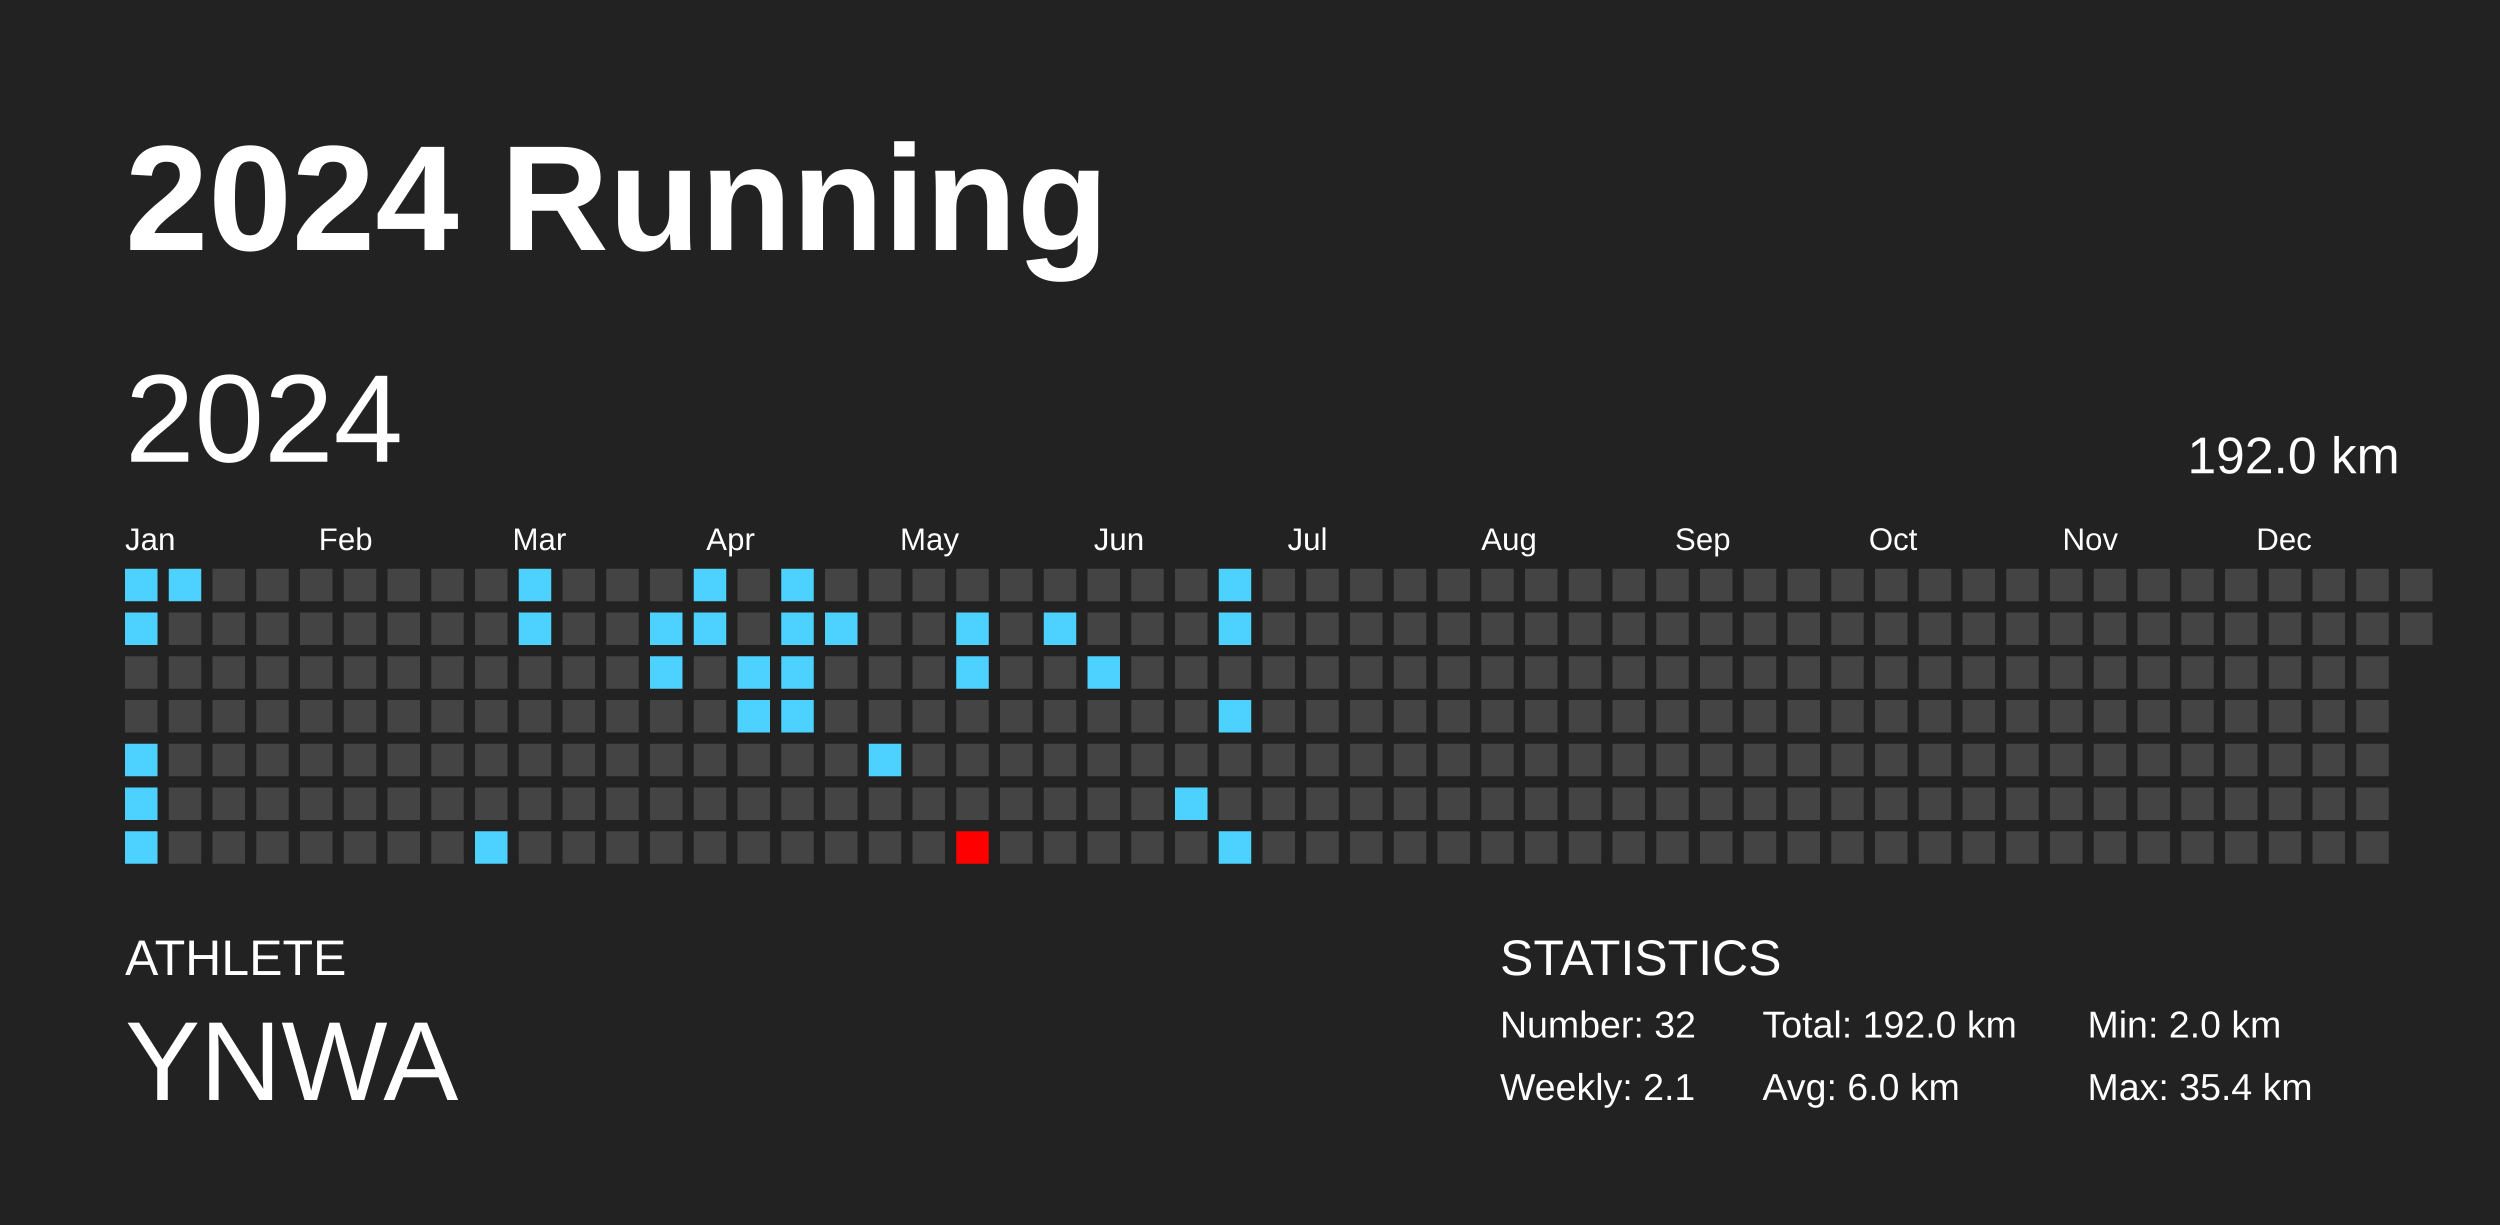
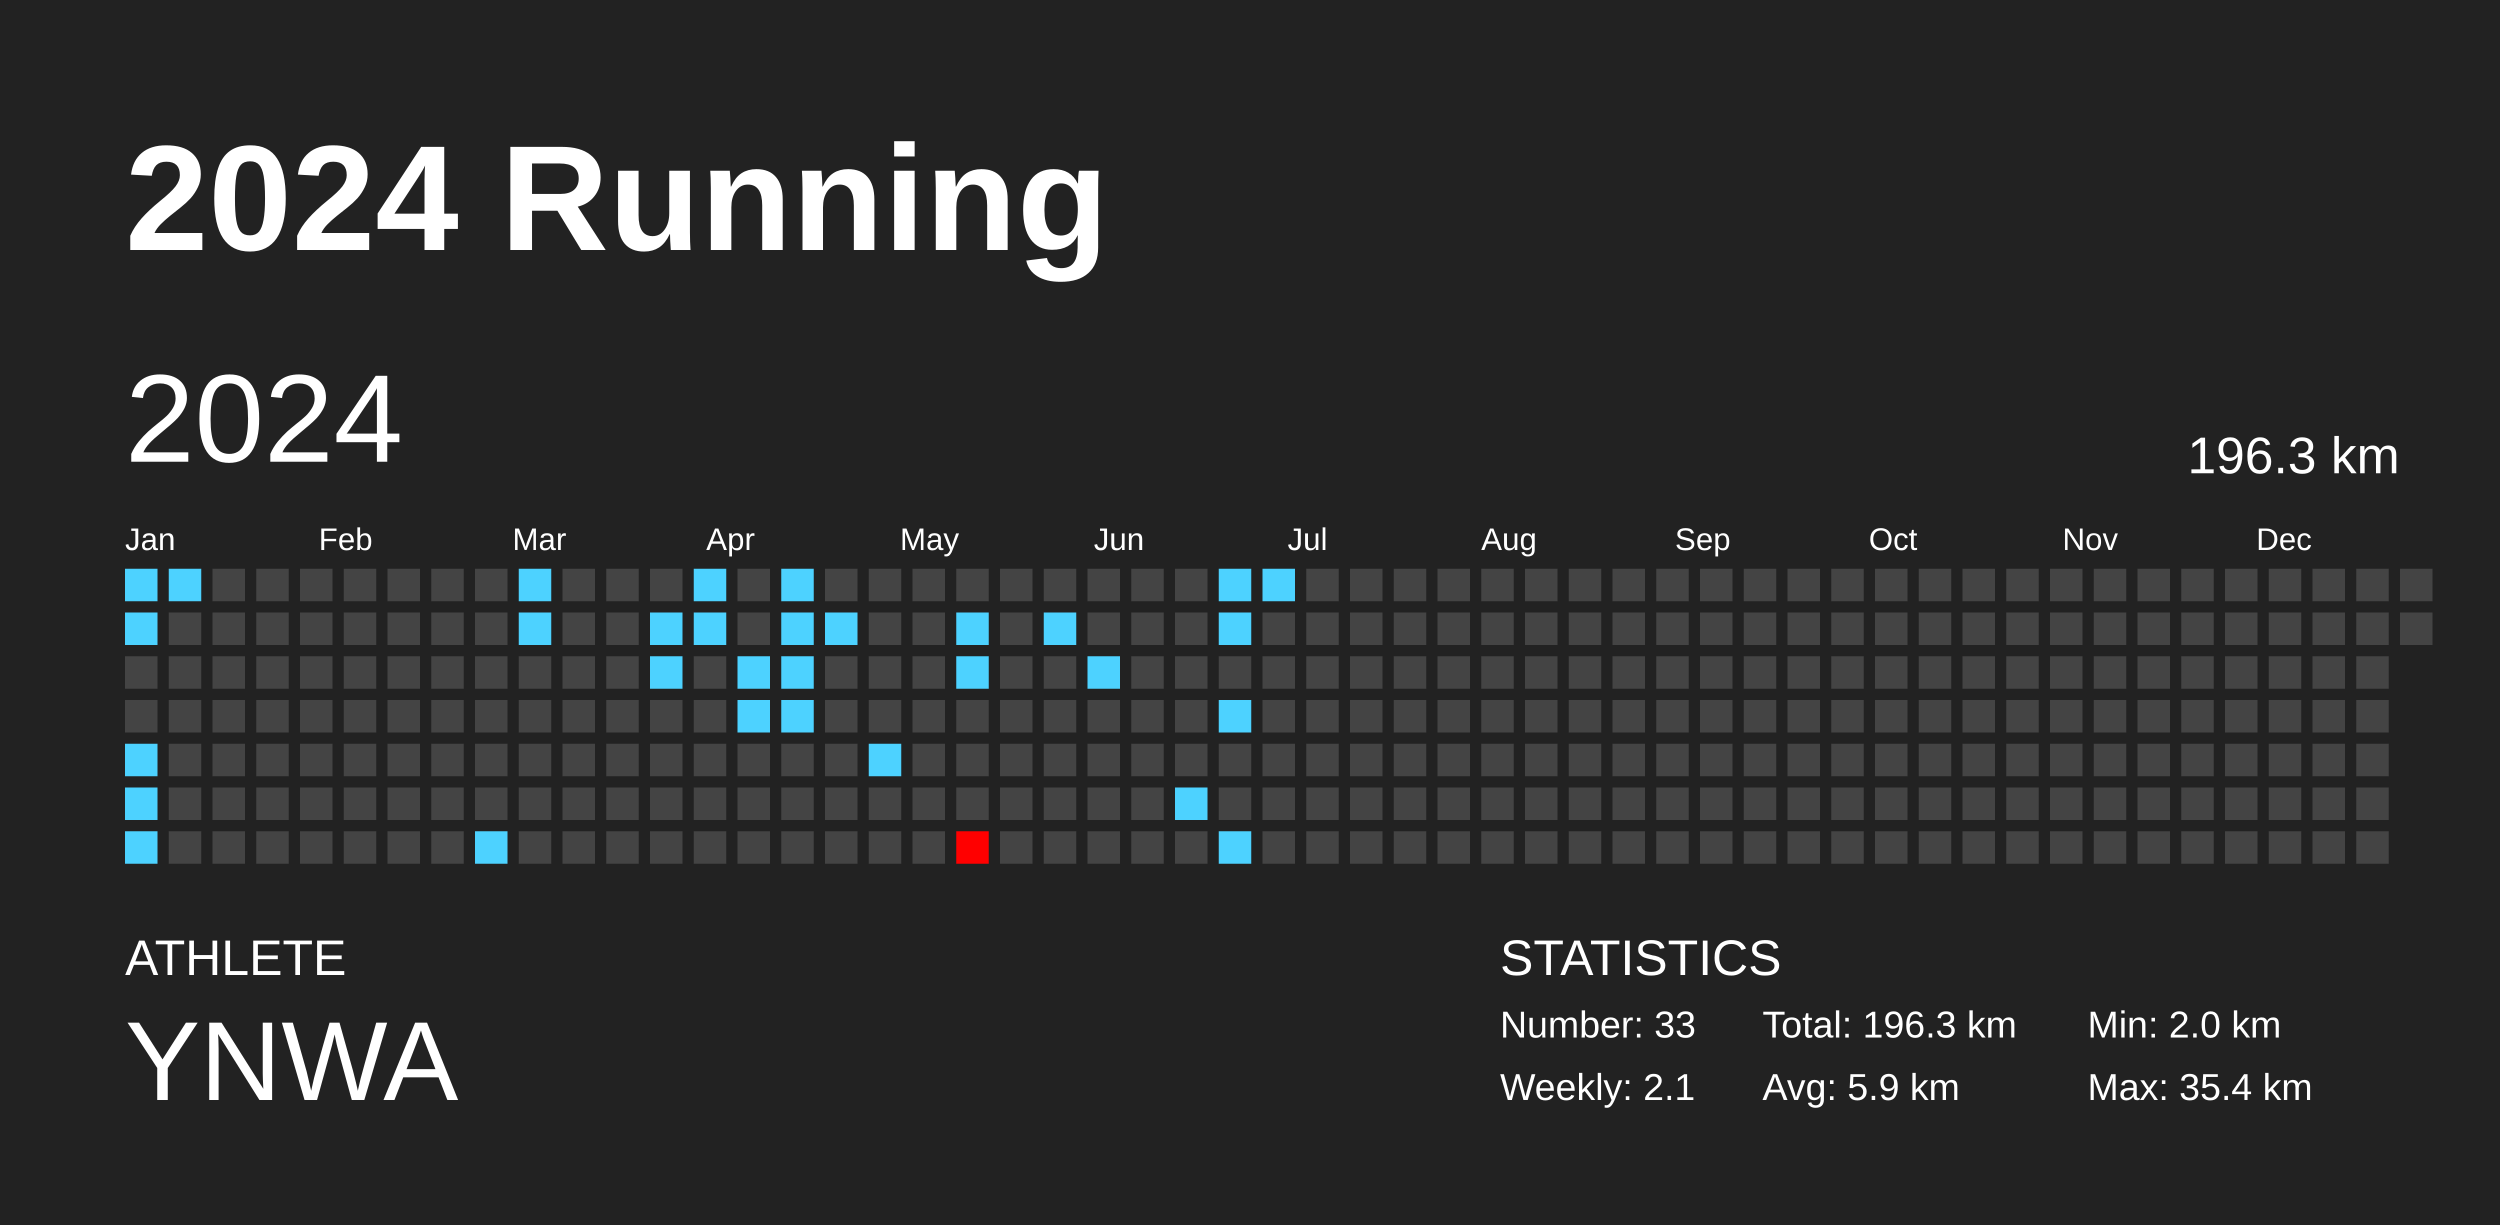
<svg xmlns="http://www.w3.org/2000/svg" baseProfile="full" height="98mm" version="1.1" viewBox="0,0,200,98" width="200mm">
  <defs />
  <rect fill="#222222" height="98" width="200" x="0" y="0" />
  <text fill="#FFFFFF" style="font-size:12px; font-family:Arial; font-weight:bold;" x="10" y="20">2024 Running</text>
  <text fill="#FFFFFF" style="font-size:4px; font-family:Arial" x="10" y="78">ATHLETE</text>
  <text fill="#FFFFFF" style="font-size:9px; font-family:Arial" x="10" y="88">YNWA</text>
  <text fill="#FFFFFF" style="font-size:4px; font-family:Arial" x="120" y="78">STATISTICS</text>
-   <text fill="#FFFFFF" style="font-size:3px; font-family:Arial" x="120" y="83">Number: 32</text>
+   <text fill="#FFFFFF" style="font-size:3px; font-family:Arial" x="120" y="83">Number: 33</text>
  <text fill="#FFFFFF" style="font-size:3px; font-family:Arial" x="120" y="88">Weekly: 2.1</text>
-   <text fill="#FFFFFF" style="font-size:3px; font-family:Arial" x="141" y="83">Total: 192.0 km</text>
-   <text fill="#FFFFFF" style="font-size:3px; font-family:Arial" x="141" y="88">Avg: 6.0 km</text>
+   <text fill="#FFFFFF" style="font-size:3px; font-family:Arial" x="141" y="83">Total: 196.3 km</text>
+   <text fill="#FFFFFF" style="font-size:3px; font-family:Arial" x="141" y="88">Avg: 5.9 km</text>
  <text fill="#FFFFFF" style="font-size:3px; font-family:Arial" x="167" y="83">Min: 2.0 km</text>
  <text fill="#FFFFFF" style="font-size:3px; font-family:Arial" x="167" y="88">Max: 35.4 km</text>
  <text dominant-baseline="hanging" fill="#FFFFFF" style="font-size:10.0px; font-family:Arial;" x="10" y="30">2024</text>
-   <text dominant-baseline="hanging" fill="#FFFFFF" style="font-size:4.125px; font-family:Arial;" x="175" y="35">192.0 km</text>
+   <text dominant-baseline="hanging" fill="#FFFFFF" style="font-size:4.125px; font-family:Arial;" x="175" y="35">196.3 km</text>
  <text fill="#FFFFFF" style="font-size:2.5px; font-family:Arial" x="10.0" y="44">Jan</text>
  <text fill="#FFFFFF" style="font-size:2.5px; font-family:Arial" x="25.5" y="44">Feb</text>
  <text fill="#FFFFFF" style="font-size:2.5px; font-family:Arial" x="41.0" y="44">Mar</text>
  <text fill="#FFFFFF" style="font-size:2.5px; font-family:Arial" x="56.5" y="44">Apr</text>
  <text fill="#FFFFFF" style="font-size:2.5px; font-family:Arial" x="72.0" y="44">May</text>
  <text fill="#FFFFFF" style="font-size:2.5px; font-family:Arial" x="87.5" y="44">Jun</text>
  <text fill="#FFFFFF" style="font-size:2.5px; font-family:Arial" x="103.0" y="44">Jul</text>
  <text fill="#FFFFFF" style="font-size:2.5px; font-family:Arial" x="118.5" y="44">Aug</text>
  <text fill="#FFFFFF" style="font-size:2.5px; font-family:Arial" x="134.0" y="44">Sep</text>
  <text fill="#FFFFFF" style="font-size:2.5px; font-family:Arial" x="149.5" y="44">Oct</text>
  <text fill="#FFFFFF" style="font-size:2.5px; font-family:Arial" x="165.0" y="44">Nov</text>
  <text fill="#FFFFFF" style="font-size:2.5px; font-family:Arial" x="180.5" y="44">Dec</text>
  <rect fill="#4dd2ff" height="2.6" width="2.6" x="10.0" y="45.5" />
  <rect fill="#4dd2ff" height="2.6" width="2.6" x="10.0" y="49.0" />
  <rect fill="#444444" height="2.6" width="2.6" x="10.0" y="52.5" />
  <rect fill="#444444" height="2.6" width="2.6" x="10.0" y="56.0" />
  <rect fill="#4dd2ff" height="2.6" width="2.6" x="10.0" y="59.5" />
  <rect fill="#4dd2ff" height="2.6" width="2.6" x="10.0" y="63.0" />
  <rect fill="#4dd2ff" height="2.6" width="2.6" x="10.0" y="66.5" />
  <rect fill="#4dd2ff" height="2.6" width="2.6" x="13.5" y="45.5" />
  <rect fill="#444444" height="2.6" width="2.6" x="13.5" y="49.0" />
  <rect fill="#444444" height="2.6" width="2.6" x="13.5" y="52.5" />
  <rect fill="#444444" height="2.6" width="2.6" x="13.5" y="56.0" />
  <rect fill="#444444" height="2.6" width="2.6" x="13.5" y="59.5" />
  <rect fill="#444444" height="2.6" width="2.6" x="13.5" y="63.0" />
  <rect fill="#444444" height="2.6" width="2.6" x="13.5" y="66.5" />
  <rect fill="#444444" height="2.6" width="2.6" x="17.0" y="45.5" />
  <rect fill="#444444" height="2.6" width="2.6" x="17.0" y="49.0" />
  <rect fill="#444444" height="2.6" width="2.6" x="17.0" y="52.5" />
  <rect fill="#444444" height="2.6" width="2.6" x="17.0" y="56.0" />
  <rect fill="#444444" height="2.6" width="2.6" x="17.0" y="59.5" />
  <rect fill="#444444" height="2.6" width="2.6" x="17.0" y="63.0" />
  <rect fill="#444444" height="2.6" width="2.6" x="17.0" y="66.5" />
  <rect fill="#444444" height="2.6" width="2.6" x="20.5" y="45.5" />
  <rect fill="#444444" height="2.6" width="2.6" x="20.5" y="49.0" />
  <rect fill="#444444" height="2.6" width="2.6" x="20.5" y="52.5" />
  <rect fill="#444444" height="2.6" width="2.6" x="20.5" y="56.0" />
  <rect fill="#444444" height="2.6" width="2.6" x="20.5" y="59.5" />
  <rect fill="#444444" height="2.6" width="2.6" x="20.5" y="63.0" />
  <rect fill="#444444" height="2.6" width="2.6" x="20.5" y="66.5" />
  <rect fill="#444444" height="2.6" width="2.6" x="24.0" y="45.5" />
  <rect fill="#444444" height="2.6" width="2.6" x="24.0" y="49.0" />
  <rect fill="#444444" height="2.6" width="2.6" x="24.0" y="52.5" />
  <rect fill="#444444" height="2.6" width="2.6" x="24.0" y="56.0" />
  <rect fill="#444444" height="2.6" width="2.6" x="24.0" y="59.5" />
  <rect fill="#444444" height="2.6" width="2.6" x="24.0" y="63.0" />
  <rect fill="#444444" height="2.6" width="2.6" x="24.0" y="66.5" />
  <rect fill="#444444" height="2.6" width="2.6" x="27.5" y="45.5" />
  <rect fill="#444444" height="2.6" width="2.6" x="27.5" y="49.0" />
  <rect fill="#444444" height="2.6" width="2.6" x="27.5" y="52.5" />
  <rect fill="#444444" height="2.6" width="2.6" x="27.5" y="56.0" />
  <rect fill="#444444" height="2.6" width="2.6" x="27.5" y="59.5" />
  <rect fill="#444444" height="2.6" width="2.6" x="27.5" y="63.0" />
  <rect fill="#444444" height="2.6" width="2.6" x="27.5" y="66.5" />
  <rect fill="#444444" height="2.6" width="2.6" x="31.0" y="45.5" />
  <rect fill="#444444" height="2.6" width="2.6" x="31.0" y="49.0" />
  <rect fill="#444444" height="2.6" width="2.6" x="31.0" y="52.5" />
  <rect fill="#444444" height="2.6" width="2.6" x="31.0" y="56.0" />
  <rect fill="#444444" height="2.6" width="2.6" x="31.0" y="59.5" />
  <rect fill="#444444" height="2.6" width="2.6" x="31.0" y="63.0" />
  <rect fill="#444444" height="2.6" width="2.6" x="31.0" y="66.5" />
  <rect fill="#444444" height="2.6" width="2.6" x="34.5" y="45.5" />
  <rect fill="#444444" height="2.6" width="2.6" x="34.5" y="49.0" />
  <rect fill="#444444" height="2.6" width="2.6" x="34.5" y="52.5" />
  <rect fill="#444444" height="2.6" width="2.6" x="34.5" y="56.0" />
  <rect fill="#444444" height="2.6" width="2.6" x="34.5" y="59.5" />
  <rect fill="#444444" height="2.6" width="2.6" x="34.5" y="63.0" />
  <rect fill="#444444" height="2.6" width="2.6" x="34.5" y="66.5" />
  <rect fill="#444444" height="2.6" width="2.6" x="38.0" y="45.5" />
  <rect fill="#444444" height="2.6" width="2.6" x="38.0" y="49.0" />
  <rect fill="#444444" height="2.6" width="2.6" x="38.0" y="52.5" />
  <rect fill="#444444" height="2.6" width="2.6" x="38.0" y="56.0" />
  <rect fill="#444444" height="2.6" width="2.6" x="38.0" y="59.5" />
  <rect fill="#444444" height="2.6" width="2.6" x="38.0" y="63.0" />
  <rect fill="#4dd2ff" height="2.6" width="2.6" x="38.0" y="66.5" />
  <rect fill="#4dd2ff" height="2.6" width="2.6" x="41.5" y="45.5" />
  <rect fill="#4dd2ff" height="2.6" width="2.6" x="41.5" y="49.0" />
  <rect fill="#444444" height="2.6" width="2.6" x="41.5" y="52.5" />
  <rect fill="#444444" height="2.6" width="2.6" x="41.5" y="56.0" />
  <rect fill="#444444" height="2.6" width="2.6" x="41.5" y="59.5" />
  <rect fill="#444444" height="2.6" width="2.6" x="41.5" y="63.0" />
  <rect fill="#444444" height="2.6" width="2.6" x="41.5" y="66.5" />
  <rect fill="#444444" height="2.6" width="2.6" x="45.0" y="45.5" />
  <rect fill="#444444" height="2.6" width="2.6" x="45.0" y="49.0" />
  <rect fill="#444444" height="2.6" width="2.6" x="45.0" y="52.5" />
  <rect fill="#444444" height="2.6" width="2.6" x="45.0" y="56.0" />
  <rect fill="#444444" height="2.6" width="2.6" x="45.0" y="59.5" />
  <rect fill="#444444" height="2.6" width="2.6" x="45.0" y="63.0" />
  <rect fill="#444444" height="2.6" width="2.6" x="45.0" y="66.5" />
  <rect fill="#444444" height="2.6" width="2.6" x="48.5" y="45.5" />
  <rect fill="#444444" height="2.6" width="2.6" x="48.5" y="49.0" />
  <rect fill="#444444" height="2.6" width="2.6" x="48.5" y="52.5" />
  <rect fill="#444444" height="2.6" width="2.6" x="48.5" y="56.0" />
  <rect fill="#444444" height="2.6" width="2.6" x="48.5" y="59.5" />
  <rect fill="#444444" height="2.6" width="2.6" x="48.5" y="63.0" />
  <rect fill="#444444" height="2.6" width="2.6" x="48.5" y="66.5" />
  <rect fill="#444444" height="2.6" width="2.6" x="52.0" y="45.5" />
  <rect fill="#4dd2ff" height="2.6" width="2.6" x="52.0" y="49.0" />
  <rect fill="#4dd2ff" height="2.6" width="2.6" x="52.0" y="52.5" />
  <rect fill="#444444" height="2.6" width="2.6" x="52.0" y="56.0" />
  <rect fill="#444444" height="2.6" width="2.6" x="52.0" y="59.5" />
  <rect fill="#444444" height="2.6" width="2.6" x="52.0" y="63.0" />
  <rect fill="#444444" height="2.6" width="2.6" x="52.0" y="66.5" />
  <rect fill="#4dd2ff" height="2.6" width="2.6" x="55.5" y="45.5" />
  <rect fill="#4dd2ff" height="2.6" width="2.6" x="55.5" y="49.0" />
  <rect fill="#444444" height="2.6" width="2.6" x="55.5" y="52.5" />
  <rect fill="#444444" height="2.6" width="2.6" x="55.5" y="56.0" />
  <rect fill="#444444" height="2.6" width="2.6" x="55.5" y="59.5" />
  <rect fill="#444444" height="2.6" width="2.6" x="55.5" y="63.0" />
  <rect fill="#444444" height="2.6" width="2.6" x="55.5" y="66.5" />
  <rect fill="#444444" height="2.6" width="2.6" x="59.0" y="45.5" />
  <rect fill="#444444" height="2.6" width="2.6" x="59.0" y="49.0" />
  <rect fill="#4dd2ff" height="2.6" width="2.6" x="59.0" y="52.5" />
  <rect fill="#4dd2ff" height="2.6" width="2.6" x="59.0" y="56.0" />
  <rect fill="#444444" height="2.6" width="2.6" x="59.0" y="59.5" />
  <rect fill="#444444" height="2.6" width="2.6" x="59.0" y="63.0" />
  <rect fill="#444444" height="2.6" width="2.6" x="59.0" y="66.5" />
  <rect fill="#4dd2ff" height="2.6" width="2.6" x="62.5" y="45.5" />
  <rect fill="#4dd2ff" height="2.6" width="2.6" x="62.5" y="49.0" />
  <rect fill="#4dd2ff" height="2.6" width="2.6" x="62.5" y="52.5" />
  <rect fill="#4dd2ff" height="2.6" width="2.6" x="62.5" y="56.0" />
  <rect fill="#444444" height="2.6" width="2.6" x="62.5" y="59.5" />
  <rect fill="#444444" height="2.6" width="2.6" x="62.5" y="63.0" />
  <rect fill="#444444" height="2.6" width="2.6" x="62.5" y="66.5" />
  <rect fill="#444444" height="2.6" width="2.6" x="66.0" y="45.5" />
  <rect fill="#4dd2ff" height="2.6" width="2.6" x="66.0" y="49.0" />
  <rect fill="#444444" height="2.6" width="2.6" x="66.0" y="52.5" />
  <rect fill="#444444" height="2.6" width="2.6" x="66.0" y="56.0" />
  <rect fill="#444444" height="2.6" width="2.6" x="66.0" y="59.5" />
  <rect fill="#444444" height="2.6" width="2.6" x="66.0" y="63.0" />
  <rect fill="#444444" height="2.6" width="2.6" x="66.0" y="66.5" />
  <rect fill="#444444" height="2.6" width="2.6" x="69.5" y="45.5" />
  <rect fill="#444444" height="2.6" width="2.6" x="69.5" y="49.0" />
  <rect fill="#444444" height="2.6" width="2.6" x="69.5" y="52.5" />
  <rect fill="#444444" height="2.6" width="2.6" x="69.5" y="56.0" />
  <rect fill="#4dd2ff" height="2.6" width="2.6" x="69.5" y="59.5" />
  <rect fill="#444444" height="2.6" width="2.6" x="69.5" y="63.0" />
  <rect fill="#444444" height="2.6" width="2.6" x="69.5" y="66.5" />
  <rect fill="#444444" height="2.6" width="2.6" x="73.0" y="45.5" />
  <rect fill="#444444" height="2.6" width="2.6" x="73.0" y="49.0" />
  <rect fill="#444444" height="2.6" width="2.6" x="73.0" y="52.5" />
  <rect fill="#444444" height="2.6" width="2.6" x="73.0" y="56.0" />
  <rect fill="#444444" height="2.6" width="2.6" x="73.0" y="59.5" />
  <rect fill="#444444" height="2.6" width="2.6" x="73.0" y="63.0" />
  <rect fill="#444444" height="2.6" width="2.6" x="73.0" y="66.5" />
  <rect fill="#444444" height="2.6" width="2.6" x="76.5" y="45.5" />
  <rect fill="#4dd2ff" height="2.6" width="2.6" x="76.5" y="49.0" />
  <rect fill="#4dd2ff" height="2.6" width="2.6" x="76.5" y="52.5" />
  <rect fill="#444444" height="2.6" width="2.6" x="76.5" y="56.0" />
  <rect fill="#444444" height="2.6" width="2.6" x="76.5" y="59.5" />
  <rect fill="#444444" height="2.6" width="2.6" x="76.5" y="63.0" />
  <rect fill="red" height="2.6" width="2.6" x="76.5" y="66.5" />
  <rect fill="#444444" height="2.6" width="2.6" x="80.0" y="45.5" />
  <rect fill="#444444" height="2.6" width="2.6" x="80.0" y="49.0" />
  <rect fill="#444444" height="2.6" width="2.6" x="80.0" y="52.5" />
  <rect fill="#444444" height="2.6" width="2.6" x="80.0" y="56.0" />
  <rect fill="#444444" height="2.6" width="2.6" x="80.0" y="59.5" />
  <rect fill="#444444" height="2.6" width="2.6" x="80.0" y="63.0" />
  <rect fill="#444444" height="2.6" width="2.6" x="80.0" y="66.5" />
  <rect fill="#444444" height="2.6" width="2.6" x="83.5" y="45.5" />
  <rect fill="#4dd2ff" height="2.6" width="2.6" x="83.5" y="49.0" />
  <rect fill="#444444" height="2.6" width="2.6" x="83.5" y="52.5" />
  <rect fill="#444444" height="2.6" width="2.6" x="83.5" y="56.0" />
  <rect fill="#444444" height="2.6" width="2.6" x="83.5" y="59.5" />
  <rect fill="#444444" height="2.6" width="2.6" x="83.5" y="63.0" />
  <rect fill="#444444" height="2.6" width="2.6" x="83.5" y="66.5" />
  <rect fill="#444444" height="2.6" width="2.6" x="87.0" y="45.5" />
  <rect fill="#444444" height="2.6" width="2.6" x="87.0" y="49.0" />
  <rect fill="#4dd2ff" height="2.6" width="2.6" x="87.0" y="52.5" />
  <rect fill="#444444" height="2.6" width="2.6" x="87.0" y="56.0" />
  <rect fill="#444444" height="2.6" width="2.6" x="87.0" y="59.5" />
  <rect fill="#444444" height="2.6" width="2.6" x="87.0" y="63.0" />
  <rect fill="#444444" height="2.6" width="2.6" x="87.0" y="66.5" />
  <rect fill="#444444" height="2.6" width="2.6" x="90.5" y="45.5" />
  <rect fill="#444444" height="2.6" width="2.6" x="90.5" y="49.0" />
  <rect fill="#444444" height="2.6" width="2.6" x="90.5" y="52.5" />
  <rect fill="#444444" height="2.6" width="2.6" x="90.5" y="56.0" />
  <rect fill="#444444" height="2.6" width="2.6" x="90.5" y="59.5" />
  <rect fill="#444444" height="2.6" width="2.6" x="90.5" y="63.0" />
  <rect fill="#444444" height="2.6" width="2.6" x="90.5" y="66.5" />
  <rect fill="#444444" height="2.6" width="2.6" x="94.0" y="45.5" />
  <rect fill="#444444" height="2.6" width="2.6" x="94.0" y="49.0" />
  <rect fill="#444444" height="2.6" width="2.6" x="94.0" y="52.5" />
  <rect fill="#444444" height="2.6" width="2.6" x="94.0" y="56.0" />
  <rect fill="#444444" height="2.6" width="2.6" x="94.0" y="59.5" />
  <rect fill="#4dd2ff" height="2.6" width="2.6" x="94.0" y="63.0" />
  <rect fill="#444444" height="2.6" width="2.6" x="94.0" y="66.5" />
  <rect fill="#4dd2ff" height="2.6" width="2.6" x="97.5" y="45.5" />
  <rect fill="#4dd2ff" height="2.6" width="2.6" x="97.5" y="49.0" />
  <rect fill="#444444" height="2.6" width="2.6" x="97.5" y="52.5" />
  <rect fill="#4dd2ff" height="2.6" width="2.6" x="97.5" y="56.0" />
  <rect fill="#444444" height="2.6" width="2.6" x="97.5" y="59.5" />
  <rect fill="#444444" height="2.6" width="2.6" x="97.5" y="63.0" />
  <rect fill="#4dd2ff" height="2.6" width="2.6" x="97.5" y="66.5" />
-   <rect fill="#444444" height="2.6" width="2.6" x="101.0" y="45.5" />
+   <rect fill="#4dd2ff" height="2.6" width="2.6" x="101.0" y="45.5" />
  <rect fill="#444444" height="2.6" width="2.6" x="101.0" y="49.0" />
  <rect fill="#444444" height="2.6" width="2.6" x="101.0" y="52.5" />
  <rect fill="#444444" height="2.6" width="2.6" x="101.0" y="56.0" />
  <rect fill="#444444" height="2.6" width="2.6" x="101.0" y="59.5" />
  <rect fill="#444444" height="2.6" width="2.6" x="101.0" y="63.0" />
  <rect fill="#444444" height="2.6" width="2.6" x="101.0" y="66.5" />
  <rect fill="#444444" height="2.6" width="2.6" x="104.5" y="45.5" />
  <rect fill="#444444" height="2.6" width="2.6" x="104.5" y="49.0" />
  <rect fill="#444444" height="2.6" width="2.6" x="104.5" y="52.5" />
  <rect fill="#444444" height="2.6" width="2.6" x="104.5" y="56.0" />
  <rect fill="#444444" height="2.6" width="2.6" x="104.5" y="59.5" />
  <rect fill="#444444" height="2.6" width="2.6" x="104.5" y="63.0" />
  <rect fill="#444444" height="2.6" width="2.6" x="104.5" y="66.5" />
  <rect fill="#444444" height="2.6" width="2.6" x="108.0" y="45.5" />
  <rect fill="#444444" height="2.6" width="2.6" x="108.0" y="49.0" />
  <rect fill="#444444" height="2.6" width="2.6" x="108.0" y="52.5" />
  <rect fill="#444444" height="2.6" width="2.6" x="108.0" y="56.0" />
  <rect fill="#444444" height="2.6" width="2.6" x="108.0" y="59.5" />
  <rect fill="#444444" height="2.6" width="2.6" x="108.0" y="63.0" />
  <rect fill="#444444" height="2.6" width="2.6" x="108.0" y="66.5" />
  <rect fill="#444444" height="2.6" width="2.6" x="111.5" y="45.5" />
  <rect fill="#444444" height="2.6" width="2.6" x="111.5" y="49.0" />
  <rect fill="#444444" height="2.6" width="2.6" x="111.5" y="52.5" />
  <rect fill="#444444" height="2.6" width="2.6" x="111.5" y="56.0" />
  <rect fill="#444444" height="2.6" width="2.6" x="111.5" y="59.5" />
  <rect fill="#444444" height="2.6" width="2.6" x="111.5" y="63.0" />
  <rect fill="#444444" height="2.6" width="2.6" x="111.5" y="66.5" />
  <rect fill="#444444" height="2.6" width="2.6" x="115.0" y="45.5" />
  <rect fill="#444444" height="2.6" width="2.6" x="115.0" y="49.0" />
  <rect fill="#444444" height="2.6" width="2.6" x="115.0" y="52.5" />
  <rect fill="#444444" height="2.6" width="2.6" x="115.0" y="56.0" />
  <rect fill="#444444" height="2.6" width="2.6" x="115.0" y="59.5" />
  <rect fill="#444444" height="2.6" width="2.6" x="115.0" y="63.0" />
  <rect fill="#444444" height="2.6" width="2.6" x="115.0" y="66.5" />
  <rect fill="#444444" height="2.6" width="2.6" x="118.5" y="45.5" />
  <rect fill="#444444" height="2.6" width="2.6" x="118.5" y="49.0" />
  <rect fill="#444444" height="2.6" width="2.6" x="118.5" y="52.5" />
  <rect fill="#444444" height="2.6" width="2.6" x="118.5" y="56.0" />
  <rect fill="#444444" height="2.6" width="2.6" x="118.5" y="59.5" />
  <rect fill="#444444" height="2.6" width="2.6" x="118.5" y="63.0" />
  <rect fill="#444444" height="2.6" width="2.6" x="118.5" y="66.5" />
  <rect fill="#444444" height="2.6" width="2.6" x="122.0" y="45.5" />
  <rect fill="#444444" height="2.6" width="2.6" x="122.0" y="49.0" />
  <rect fill="#444444" height="2.6" width="2.6" x="122.0" y="52.5" />
  <rect fill="#444444" height="2.6" width="2.6" x="122.0" y="56.0" />
  <rect fill="#444444" height="2.6" width="2.6" x="122.0" y="59.5" />
  <rect fill="#444444" height="2.6" width="2.6" x="122.0" y="63.0" />
  <rect fill="#444444" height="2.6" width="2.6" x="122.0" y="66.5" />
  <rect fill="#444444" height="2.6" width="2.6" x="125.5" y="45.5" />
  <rect fill="#444444" height="2.6" width="2.6" x="125.5" y="49.0" />
  <rect fill="#444444" height="2.6" width="2.6" x="125.5" y="52.5" />
  <rect fill="#444444" height="2.6" width="2.6" x="125.5" y="56.0" />
  <rect fill="#444444" height="2.6" width="2.6" x="125.5" y="59.5" />
  <rect fill="#444444" height="2.6" width="2.6" x="125.5" y="63.0" />
  <rect fill="#444444" height="2.6" width="2.6" x="125.5" y="66.5" />
  <rect fill="#444444" height="2.6" width="2.6" x="129.0" y="45.5" />
  <rect fill="#444444" height="2.6" width="2.6" x="129.0" y="49.0" />
  <rect fill="#444444" height="2.6" width="2.6" x="129.0" y="52.5" />
  <rect fill="#444444" height="2.6" width="2.6" x="129.0" y="56.0" />
  <rect fill="#444444" height="2.6" width="2.6" x="129.0" y="59.5" />
  <rect fill="#444444" height="2.6" width="2.6" x="129.0" y="63.0" />
  <rect fill="#444444" height="2.6" width="2.6" x="129.0" y="66.5" />
  <rect fill="#444444" height="2.6" width="2.6" x="132.5" y="45.5" />
  <rect fill="#444444" height="2.6" width="2.6" x="132.5" y="49.0" />
  <rect fill="#444444" height="2.6" width="2.6" x="132.5" y="52.5" />
  <rect fill="#444444" height="2.6" width="2.6" x="132.5" y="56.0" />
  <rect fill="#444444" height="2.6" width="2.6" x="132.5" y="59.5" />
  <rect fill="#444444" height="2.6" width="2.6" x="132.5" y="63.0" />
  <rect fill="#444444" height="2.6" width="2.6" x="132.5" y="66.5" />
  <rect fill="#444444" height="2.6" width="2.6" x="136.0" y="45.5" />
  <rect fill="#444444" height="2.6" width="2.6" x="136.0" y="49.0" />
  <rect fill="#444444" height="2.6" width="2.6" x="136.0" y="52.5" />
  <rect fill="#444444" height="2.6" width="2.6" x="136.0" y="56.0" />
  <rect fill="#444444" height="2.6" width="2.6" x="136.0" y="59.5" />
  <rect fill="#444444" height="2.6" width="2.6" x="136.0" y="63.0" />
  <rect fill="#444444" height="2.6" width="2.6" x="136.0" y="66.5" />
  <rect fill="#444444" height="2.6" width="2.6" x="139.5" y="45.5" />
  <rect fill="#444444" height="2.6" width="2.6" x="139.5" y="49.0" />
  <rect fill="#444444" height="2.6" width="2.6" x="139.5" y="52.5" />
  <rect fill="#444444" height="2.6" width="2.6" x="139.5" y="56.0" />
  <rect fill="#444444" height="2.6" width="2.6" x="139.5" y="59.5" />
  <rect fill="#444444" height="2.6" width="2.6" x="139.5" y="63.0" />
  <rect fill="#444444" height="2.6" width="2.6" x="139.5" y="66.5" />
  <rect fill="#444444" height="2.6" width="2.6" x="143.0" y="45.5" />
  <rect fill="#444444" height="2.6" width="2.6" x="143.0" y="49.0" />
  <rect fill="#444444" height="2.6" width="2.6" x="143.0" y="52.5" />
  <rect fill="#444444" height="2.6" width="2.6" x="143.0" y="56.0" />
  <rect fill="#444444" height="2.6" width="2.6" x="143.0" y="59.5" />
  <rect fill="#444444" height="2.6" width="2.6" x="143.0" y="63.0" />
  <rect fill="#444444" height="2.6" width="2.6" x="143.0" y="66.5" />
  <rect fill="#444444" height="2.6" width="2.6" x="146.5" y="45.5" />
  <rect fill="#444444" height="2.6" width="2.6" x="146.5" y="49.0" />
  <rect fill="#444444" height="2.6" width="2.6" x="146.5" y="52.5" />
  <rect fill="#444444" height="2.6" width="2.6" x="146.5" y="56.0" />
  <rect fill="#444444" height="2.6" width="2.6" x="146.5" y="59.5" />
  <rect fill="#444444" height="2.6" width="2.6" x="146.5" y="63.0" />
  <rect fill="#444444" height="2.6" width="2.6" x="146.5" y="66.5" />
  <rect fill="#444444" height="2.6" width="2.6" x="150.0" y="45.5" />
  <rect fill="#444444" height="2.6" width="2.6" x="150.0" y="49.0" />
  <rect fill="#444444" height="2.6" width="2.6" x="150.0" y="52.5" />
  <rect fill="#444444" height="2.6" width="2.6" x="150.0" y="56.0" />
  <rect fill="#444444" height="2.6" width="2.6" x="150.0" y="59.5" />
  <rect fill="#444444" height="2.6" width="2.6" x="150.0" y="63.0" />
  <rect fill="#444444" height="2.6" width="2.6" x="150.0" y="66.5" />
  <rect fill="#444444" height="2.6" width="2.6" x="153.5" y="45.5" />
  <rect fill="#444444" height="2.6" width="2.6" x="153.5" y="49.0" />
  <rect fill="#444444" height="2.6" width="2.6" x="153.5" y="52.5" />
  <rect fill="#444444" height="2.6" width="2.6" x="153.5" y="56.0" />
  <rect fill="#444444" height="2.6" width="2.6" x="153.5" y="59.5" />
  <rect fill="#444444" height="2.6" width="2.6" x="153.5" y="63.0" />
  <rect fill="#444444" height="2.6" width="2.6" x="153.5" y="66.5" />
  <rect fill="#444444" height="2.6" width="2.6" x="157.0" y="45.5" />
  <rect fill="#444444" height="2.6" width="2.6" x="157.0" y="49.0" />
  <rect fill="#444444" height="2.6" width="2.6" x="157.0" y="52.5" />
  <rect fill="#444444" height="2.6" width="2.6" x="157.0" y="56.0" />
  <rect fill="#444444" height="2.6" width="2.6" x="157.0" y="59.5" />
  <rect fill="#444444" height="2.6" width="2.6" x="157.0" y="63.0" />
  <rect fill="#444444" height="2.6" width="2.6" x="157.0" y="66.5" />
  <rect fill="#444444" height="2.6" width="2.6" x="160.5" y="45.5" />
  <rect fill="#444444" height="2.6" width="2.6" x="160.5" y="49.0" />
  <rect fill="#444444" height="2.6" width="2.6" x="160.5" y="52.5" />
  <rect fill="#444444" height="2.6" width="2.6" x="160.5" y="56.0" />
  <rect fill="#444444" height="2.6" width="2.6" x="160.5" y="59.5" />
  <rect fill="#444444" height="2.6" width="2.6" x="160.5" y="63.0" />
  <rect fill="#444444" height="2.6" width="2.6" x="160.5" y="66.5" />
  <rect fill="#444444" height="2.6" width="2.6" x="164.0" y="45.5" />
  <rect fill="#444444" height="2.6" width="2.6" x="164.0" y="49.0" />
  <rect fill="#444444" height="2.6" width="2.6" x="164.0" y="52.5" />
  <rect fill="#444444" height="2.6" width="2.6" x="164.0" y="56.0" />
  <rect fill="#444444" height="2.6" width="2.6" x="164.0" y="59.5" />
  <rect fill="#444444" height="2.6" width="2.6" x="164.0" y="63.0" />
  <rect fill="#444444" height="2.6" width="2.6" x="164.0" y="66.5" />
  <rect fill="#444444" height="2.6" width="2.6" x="167.5" y="45.5" />
  <rect fill="#444444" height="2.6" width="2.6" x="167.5" y="49.0" />
  <rect fill="#444444" height="2.6" width="2.6" x="167.5" y="52.5" />
  <rect fill="#444444" height="2.6" width="2.6" x="167.5" y="56.0" />
  <rect fill="#444444" height="2.6" width="2.6" x="167.5" y="59.5" />
  <rect fill="#444444" height="2.6" width="2.6" x="167.5" y="63.0" />
  <rect fill="#444444" height="2.6" width="2.6" x="167.5" y="66.5" />
  <rect fill="#444444" height="2.6" width="2.6" x="171.0" y="45.5" />
  <rect fill="#444444" height="2.6" width="2.6" x="171.0" y="49.0" />
  <rect fill="#444444" height="2.6" width="2.6" x="171.0" y="52.5" />
  <rect fill="#444444" height="2.6" width="2.6" x="171.0" y="56.0" />
  <rect fill="#444444" height="2.6" width="2.6" x="171.0" y="59.5" />
  <rect fill="#444444" height="2.6" width="2.6" x="171.0" y="63.0" />
  <rect fill="#444444" height="2.6" width="2.6" x="171.0" y="66.5" />
  <rect fill="#444444" height="2.6" width="2.6" x="174.5" y="45.5" />
  <rect fill="#444444" height="2.6" width="2.6" x="174.5" y="49.0" />
  <rect fill="#444444" height="2.6" width="2.6" x="174.5" y="52.5" />
  <rect fill="#444444" height="2.6" width="2.6" x="174.5" y="56.0" />
  <rect fill="#444444" height="2.6" width="2.6" x="174.5" y="59.5" />
  <rect fill="#444444" height="2.6" width="2.6" x="174.5" y="63.0" />
  <rect fill="#444444" height="2.6" width="2.6" x="174.5" y="66.5" />
  <rect fill="#444444" height="2.6" width="2.6" x="178.0" y="45.5" />
  <rect fill="#444444" height="2.6" width="2.6" x="178.0" y="49.0" />
  <rect fill="#444444" height="2.6" width="2.6" x="178.0" y="52.5" />
  <rect fill="#444444" height="2.6" width="2.6" x="178.0" y="56.0" />
  <rect fill="#444444" height="2.6" width="2.6" x="178.0" y="59.5" />
  <rect fill="#444444" height="2.6" width="2.6" x="178.0" y="63.0" />
  <rect fill="#444444" height="2.6" width="2.6" x="178.0" y="66.5" />
  <rect fill="#444444" height="2.6" width="2.6" x="181.5" y="45.5" />
  <rect fill="#444444" height="2.6" width="2.6" x="181.5" y="49.0" />
  <rect fill="#444444" height="2.6" width="2.6" x="181.5" y="52.5" />
  <rect fill="#444444" height="2.6" width="2.6" x="181.5" y="56.0" />
  <rect fill="#444444" height="2.6" width="2.6" x="181.5" y="59.5" />
  <rect fill="#444444" height="2.6" width="2.6" x="181.5" y="63.0" />
  <rect fill="#444444" height="2.6" width="2.6" x="181.5" y="66.5" />
  <rect fill="#444444" height="2.6" width="2.6" x="185.0" y="45.5" />
  <rect fill="#444444" height="2.6" width="2.6" x="185.0" y="49.0" />
  <rect fill="#444444" height="2.6" width="2.6" x="185.0" y="52.5" />
  <rect fill="#444444" height="2.6" width="2.6" x="185.0" y="56.0" />
  <rect fill="#444444" height="2.6" width="2.6" x="185.0" y="59.5" />
  <rect fill="#444444" height="2.6" width="2.6" x="185.0" y="63.0" />
  <rect fill="#444444" height="2.6" width="2.6" x="185.0" y="66.5" />
  <rect fill="#444444" height="2.6" width="2.6" x="188.5" y="45.5" />
  <rect fill="#444444" height="2.6" width="2.6" x="188.5" y="49.0" />
  <rect fill="#444444" height="2.6" width="2.6" x="188.5" y="52.5" />
  <rect fill="#444444" height="2.6" width="2.6" x="188.5" y="56.0" />
  <rect fill="#444444" height="2.6" width="2.6" x="188.5" y="59.5" />
  <rect fill="#444444" height="2.6" width="2.6" x="188.5" y="63.0" />
  <rect fill="#444444" height="2.6" width="2.6" x="188.5" y="66.5" />
  <rect fill="#444444" height="2.6" width="2.6" x="192.0" y="45.5" />
  <rect fill="#444444" height="2.6" width="2.6" x="192.0" y="49.0" />
</svg>
